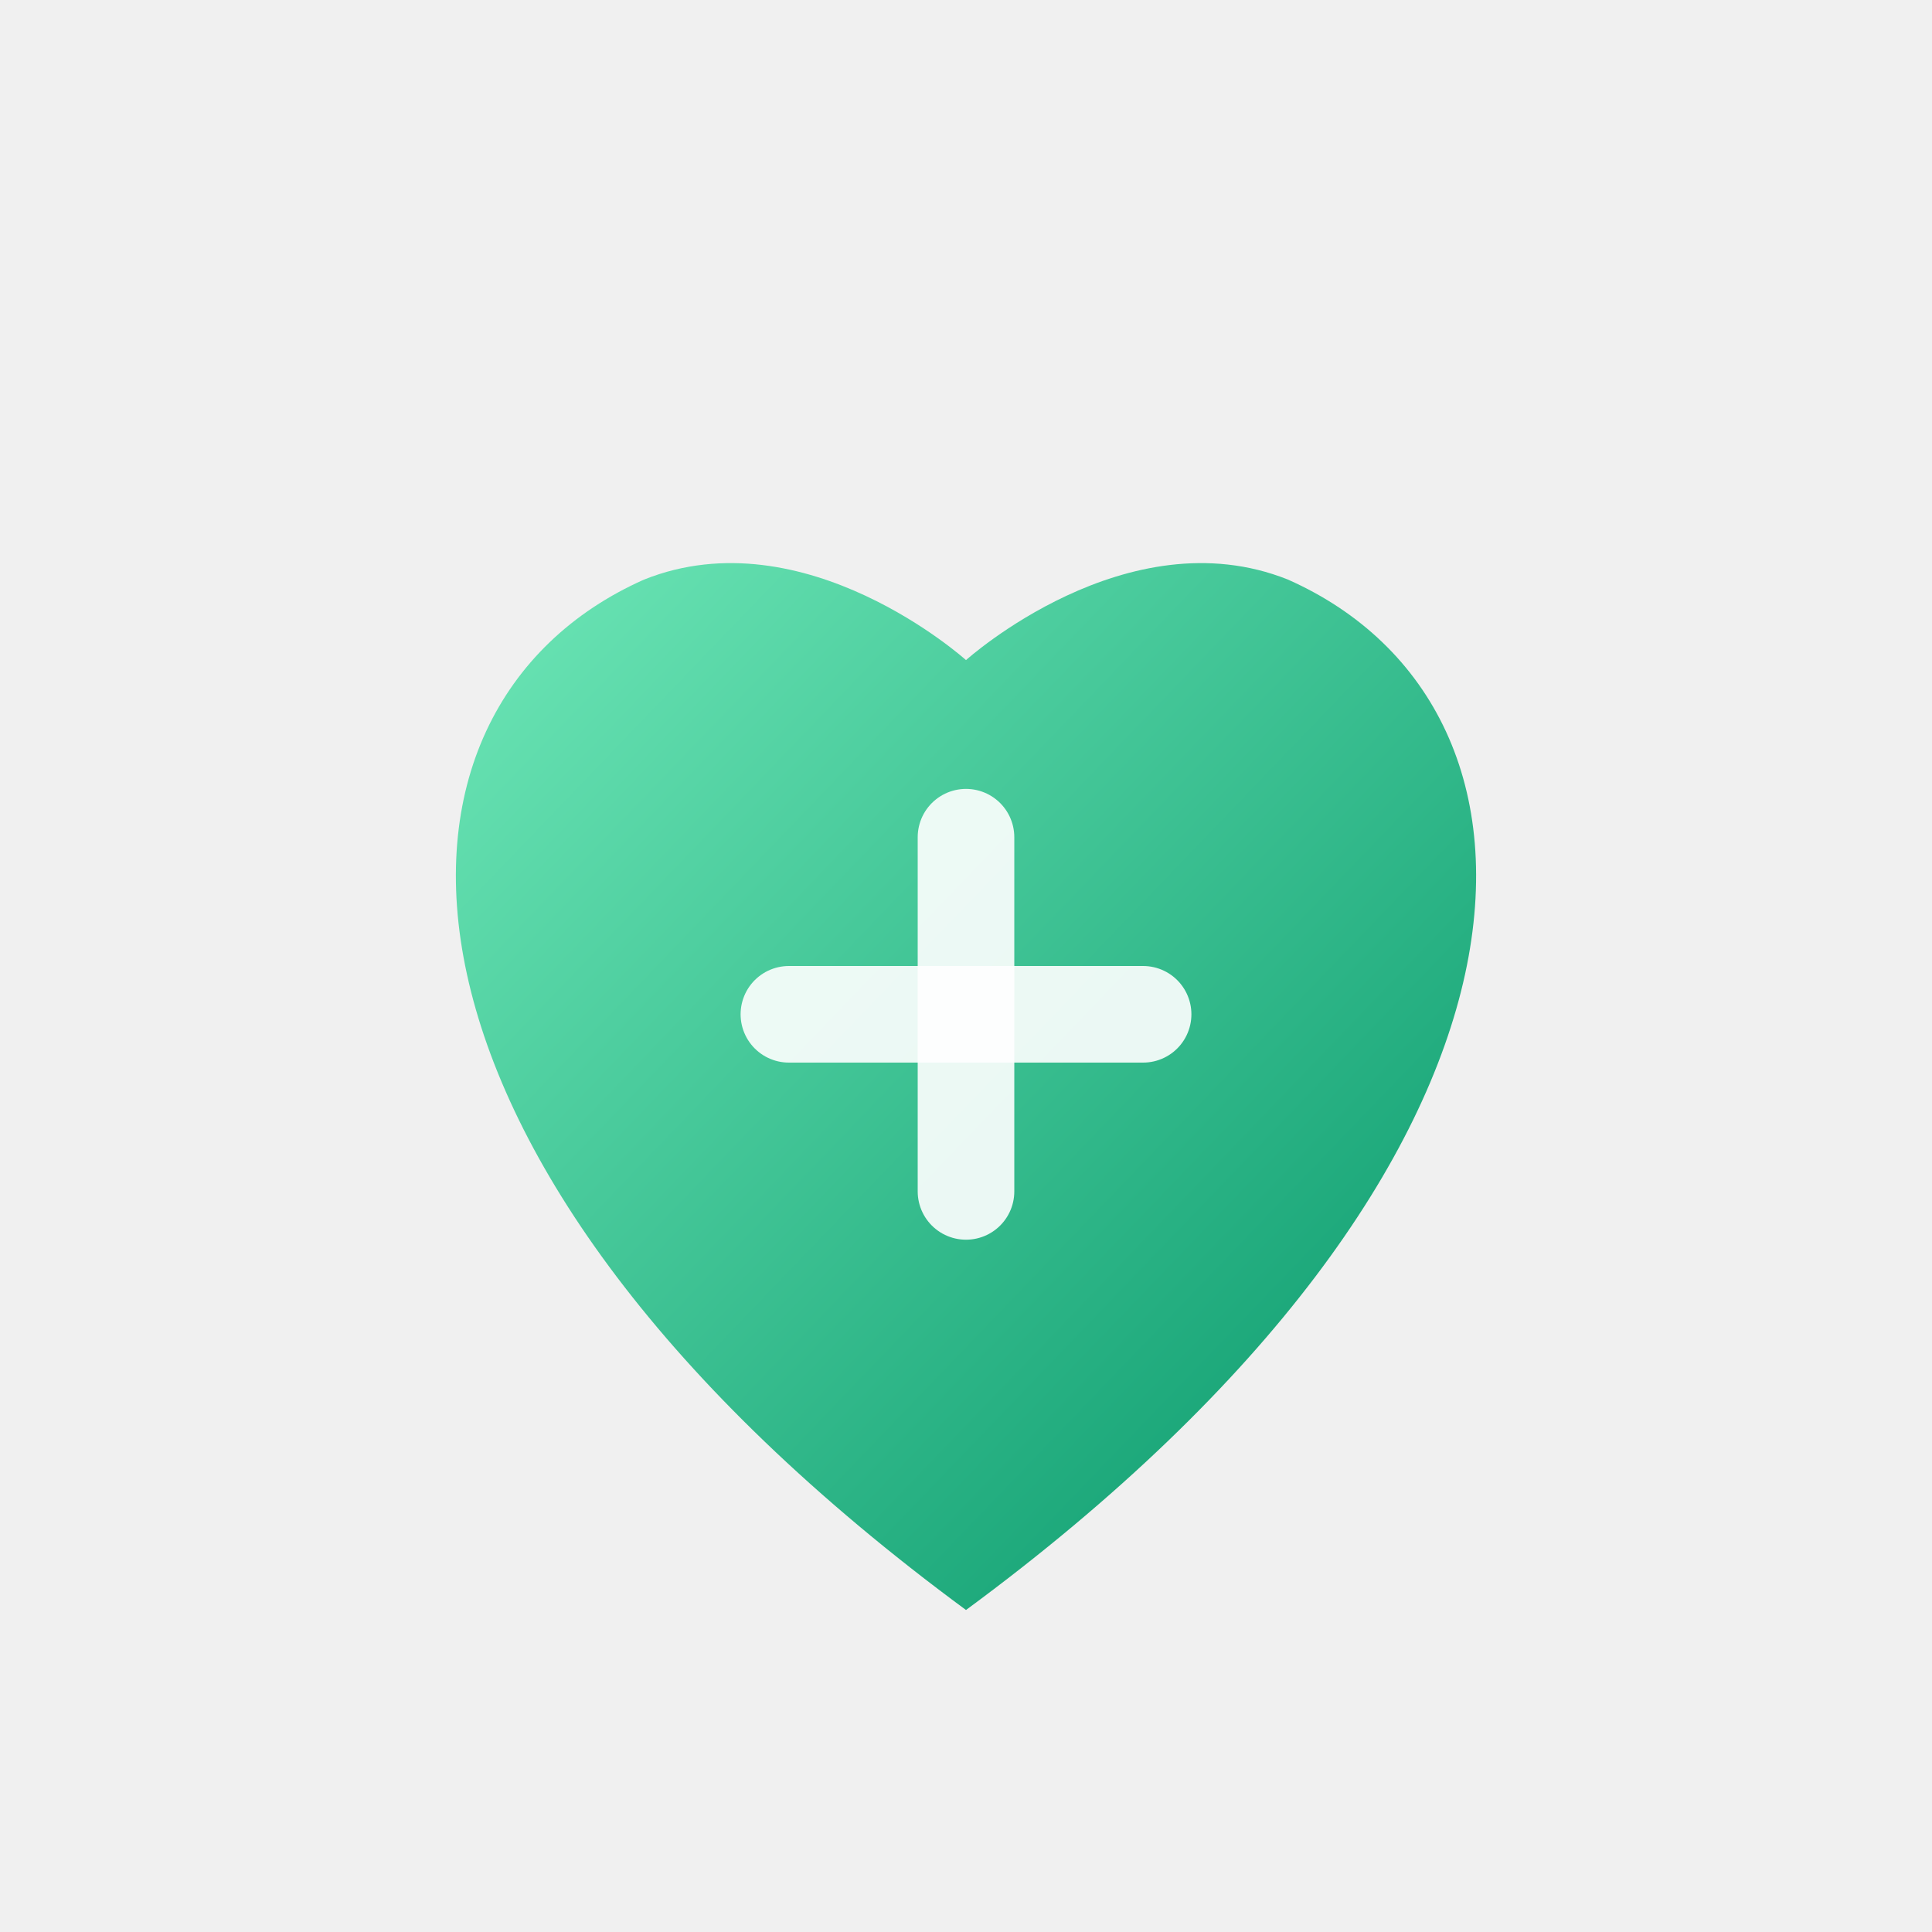
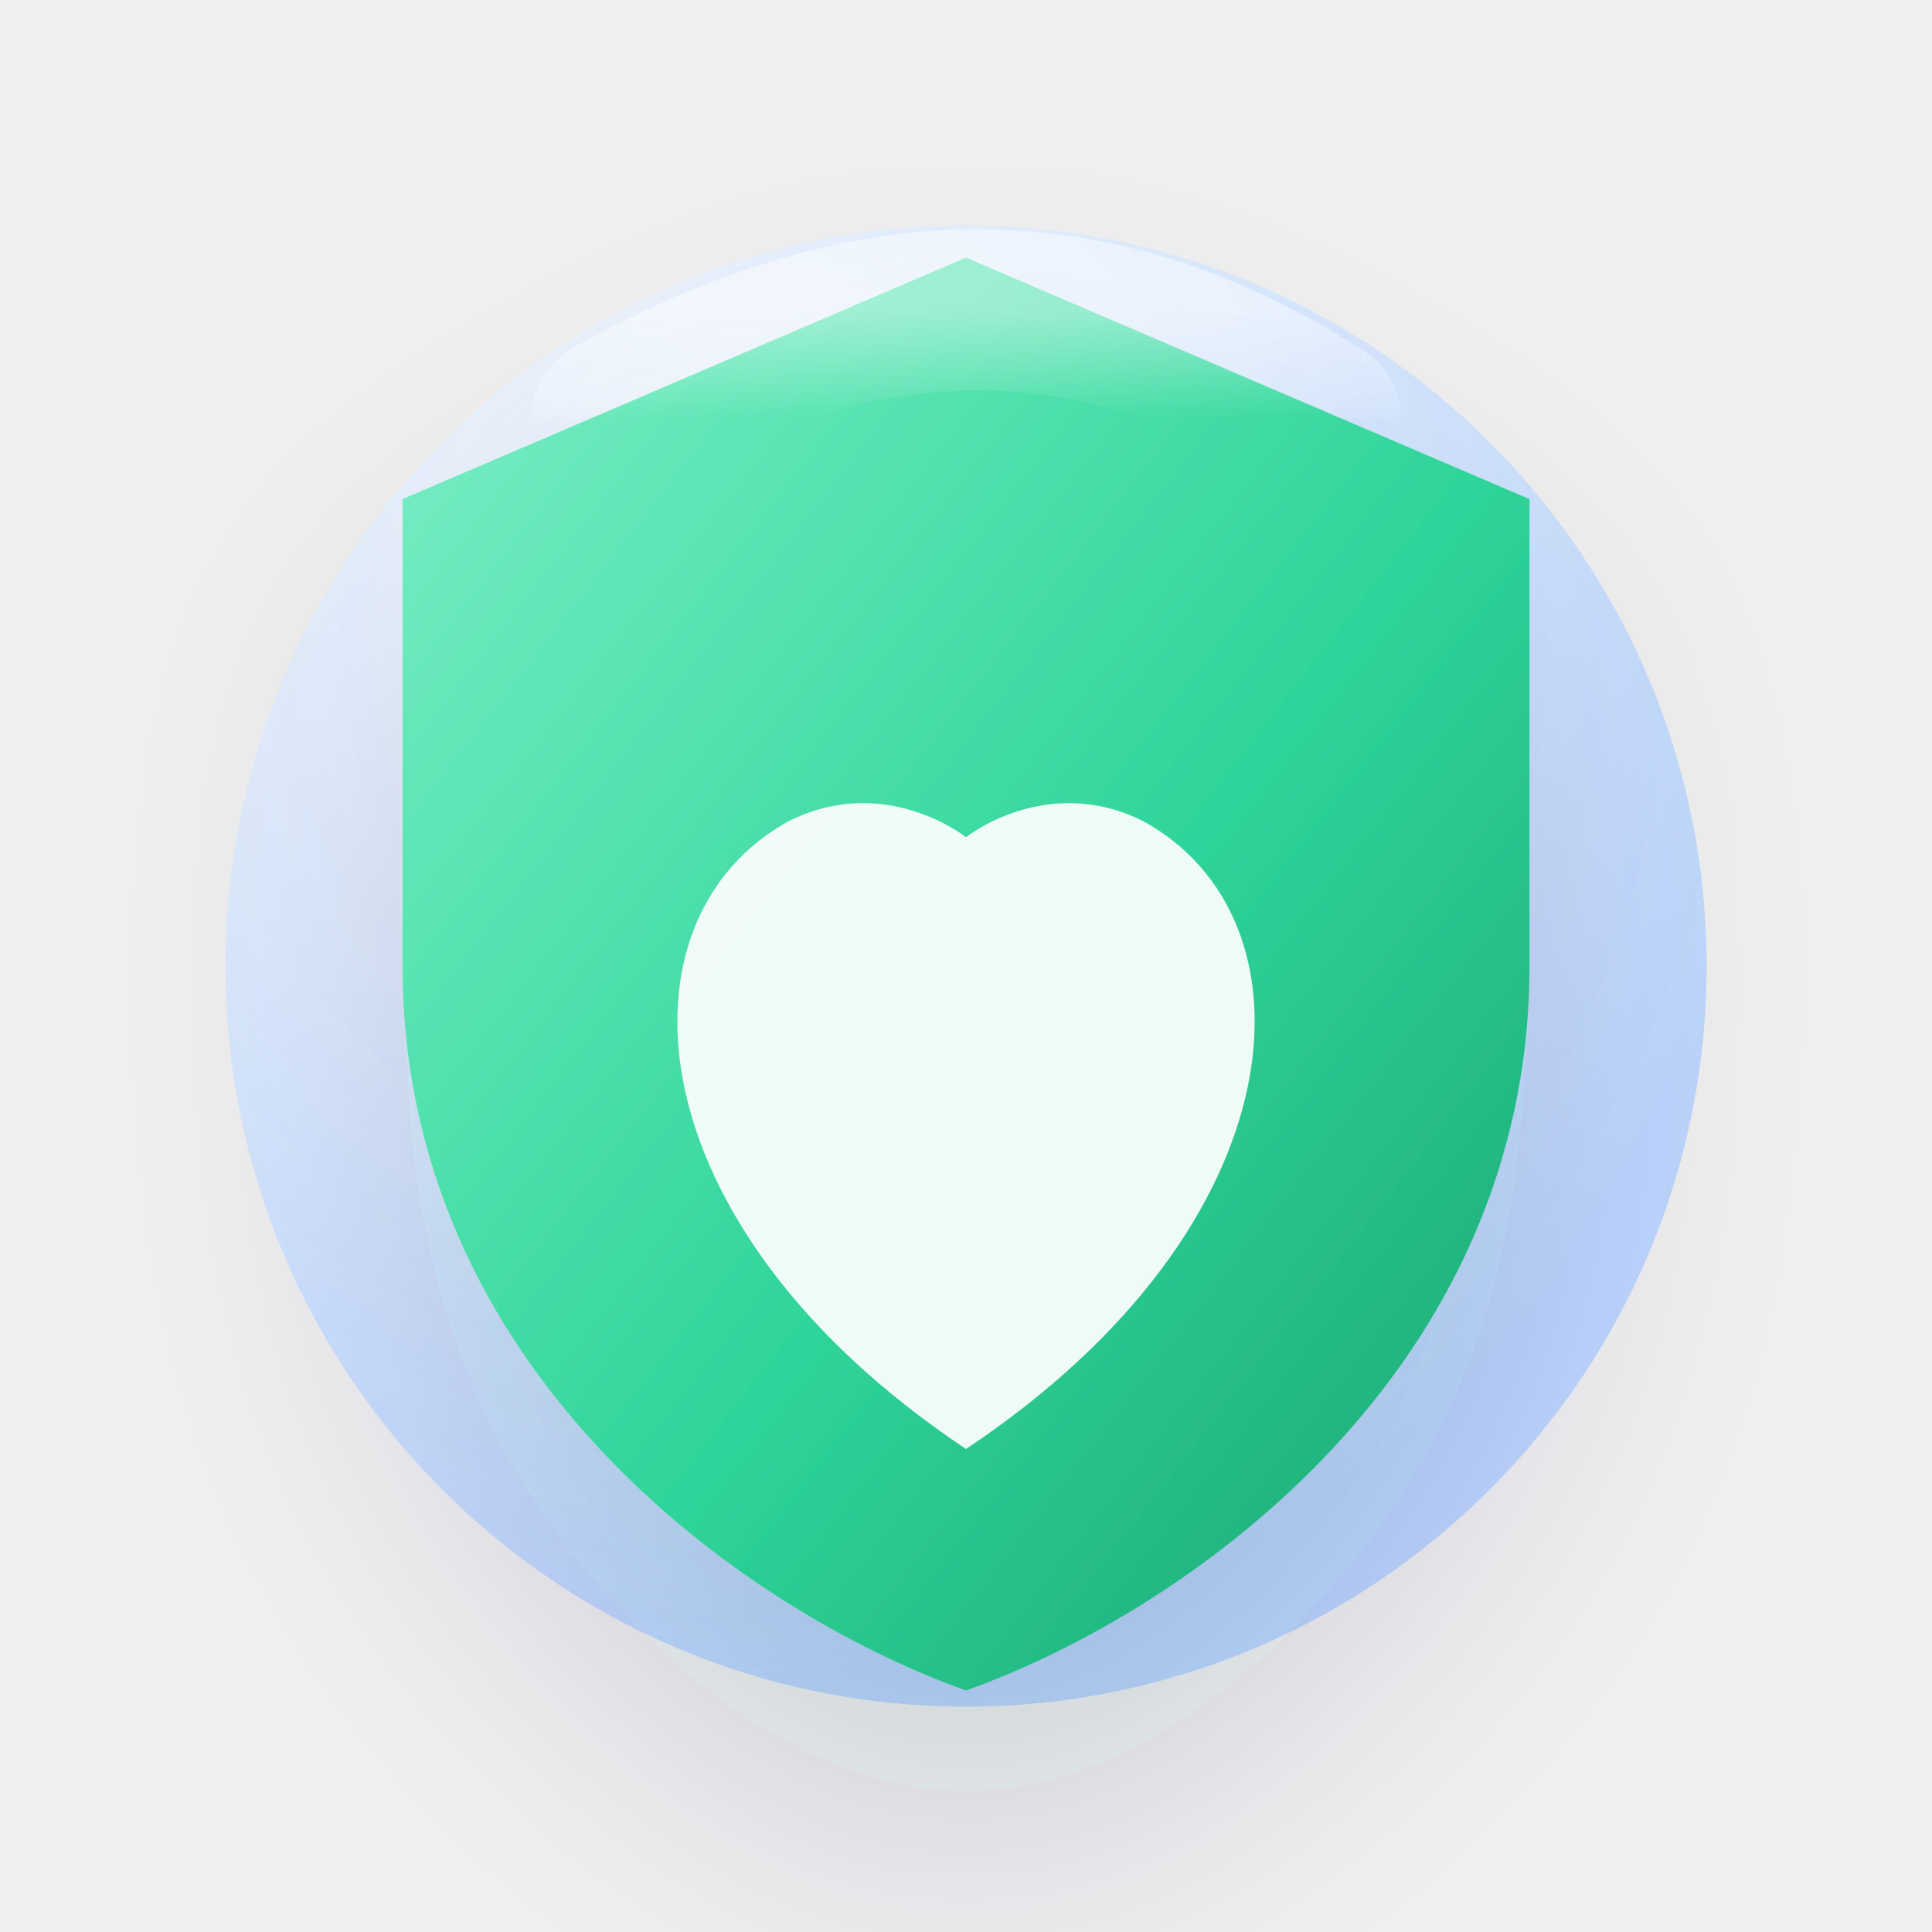
- <svg xmlns="http://www.w3.org/2000/svg" width="120" height="120" viewBox="0 0 120 120">
+ <svg xmlns="http://www.w3.org/2000/svg" width="160" height="160" viewBox="0 0 120 120">
  <defs>
-     <linearGradient id="lifeGrad" x1="0" y1="0" x2="1" y2="1">
-       <stop offset="0%" stop-color="#6EE7B7" />
-       <stop offset="100%" stop-color="#059669" />
+     <radialGradient id="bg" cx="35%" cy="28%" r="70%">
+       <stop offset="0" stop-color="#ffffff" stop-opacity="0.98" />
+       <stop offset="0.55" stop-color="#dcebff" stop-opacity="0.95" />
+       <stop offset="1" stop-color="#b9d4ff" stop-opacity="0.92" />
+     </radialGradient>
+     <filter id="softShadow" x="-30%" y="-30%" width="160%" height="160%">
+       <feDropShadow dx="0" dy="10" stdDeviation="10" flood-color="#0b2a52" flood-opacity="0.16" />
+     </filter>
+     <linearGradient id="shield" x1="0" y1="0" x2="1" y2="1">
+       <stop offset="0" stop-color="#7ef0c7" />
+       <stop offset="0.55" stop-color="#2fd59a" />
+       <stop offset="1" stop-color="#19a26f" />
+     </linearGradient>
+     <linearGradient id="shine" x1="0" y1="0" x2="0" y2="1">
+       <stop offset="0" stop-color="#ffffff" stop-opacity="0.55" />
+       <stop offset="1" stop-color="#ffffff" stop-opacity="0" />
    </linearGradient>
  </defs>
-   <path d="M60 100C22 72 22 44 40 36c10-4 20 5 20 5s10-9 20-5c18 8 18 36-20 64z" fill="url(#lifeGrad)" />
-   <path d="M60 52v22" stroke="#fff" stroke-width="6" stroke-linecap="round" opacity=".9" />
-   <path d="M49 63h22" stroke="#fff" stroke-width="6" stroke-linecap="round" opacity=".9" />
+   <circle cx="60" cy="60" r="46" fill="url(#bg)" />
+   <g filter="url(#softShadow)">
+     <path d="M60 16 95 31v29c0 25-21 40-35 45-14-5-35-20-35-45V31L60 16z" fill="url(#shield)" />
+     <path d="M60 90C39 76 38 57 49 51c6-3 11 1 11 1s5-4 11-1c11 6 10 25-11 39z" fill="#fff" opacity="0.92" />
+     <path d="M38 26c16-9 30-9 44 0" fill="none" stroke="url(#shine)" stroke-width="10" stroke-linecap="round" opacity="0.75" />
+   </g>
</svg>
